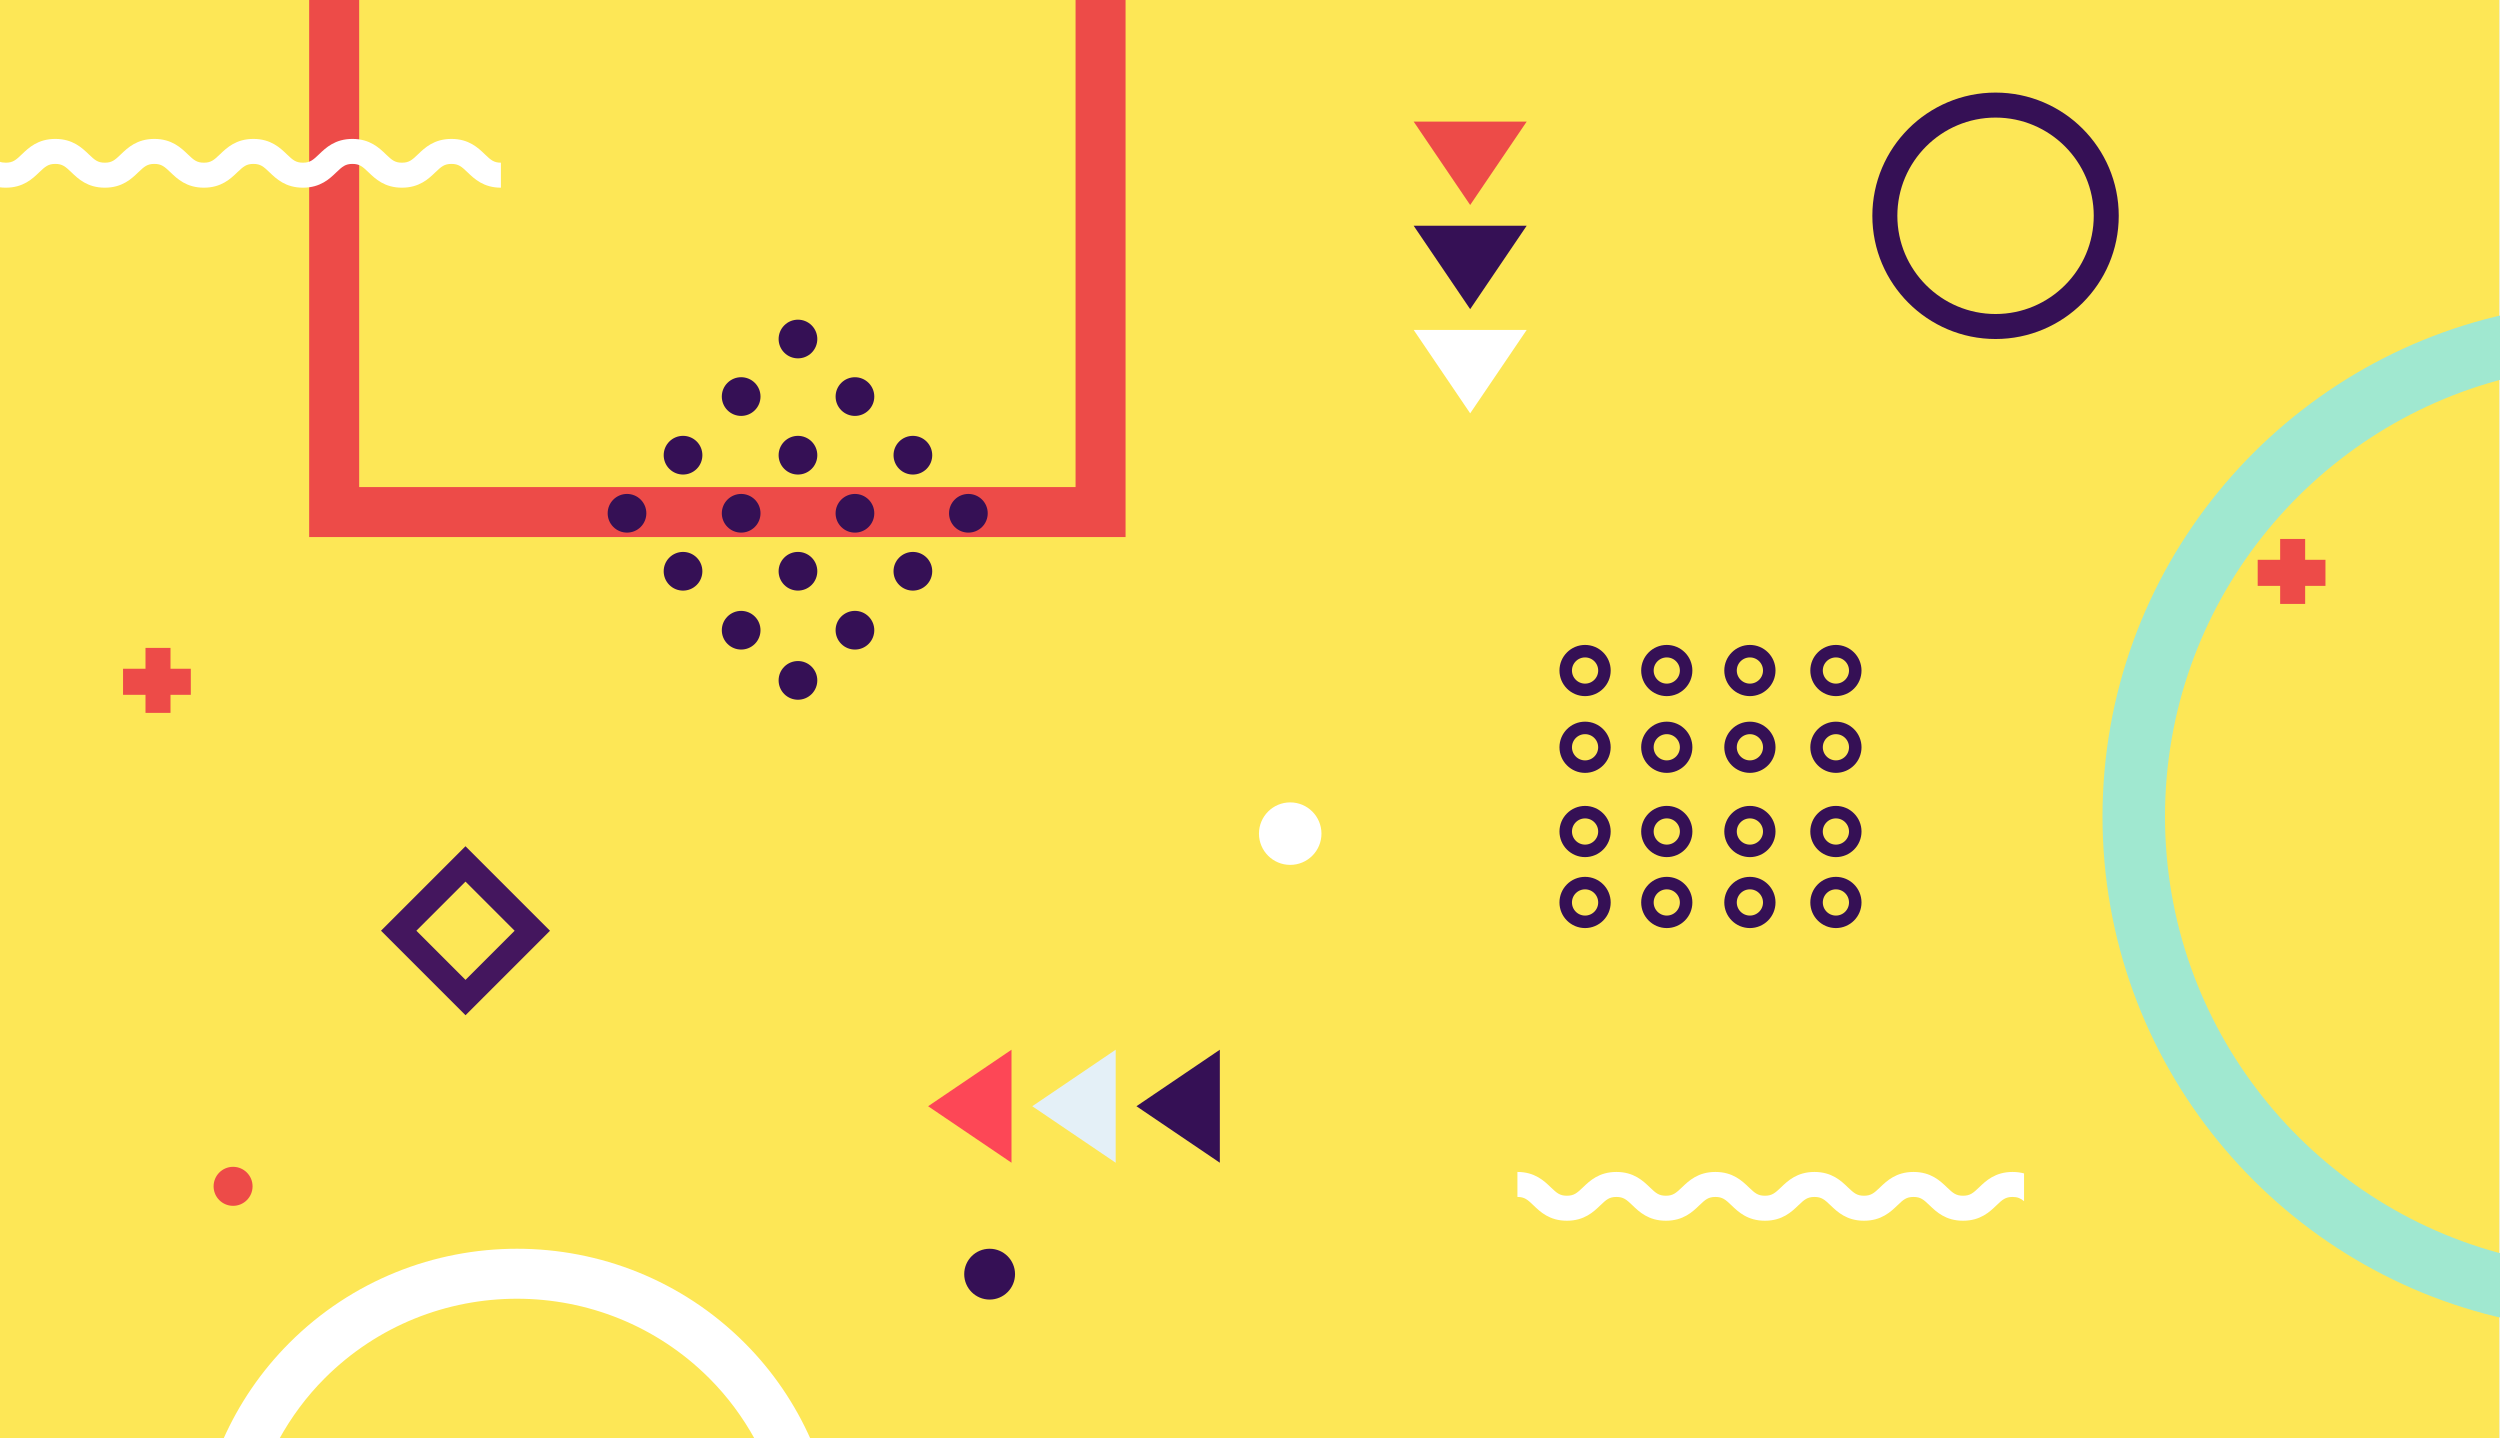
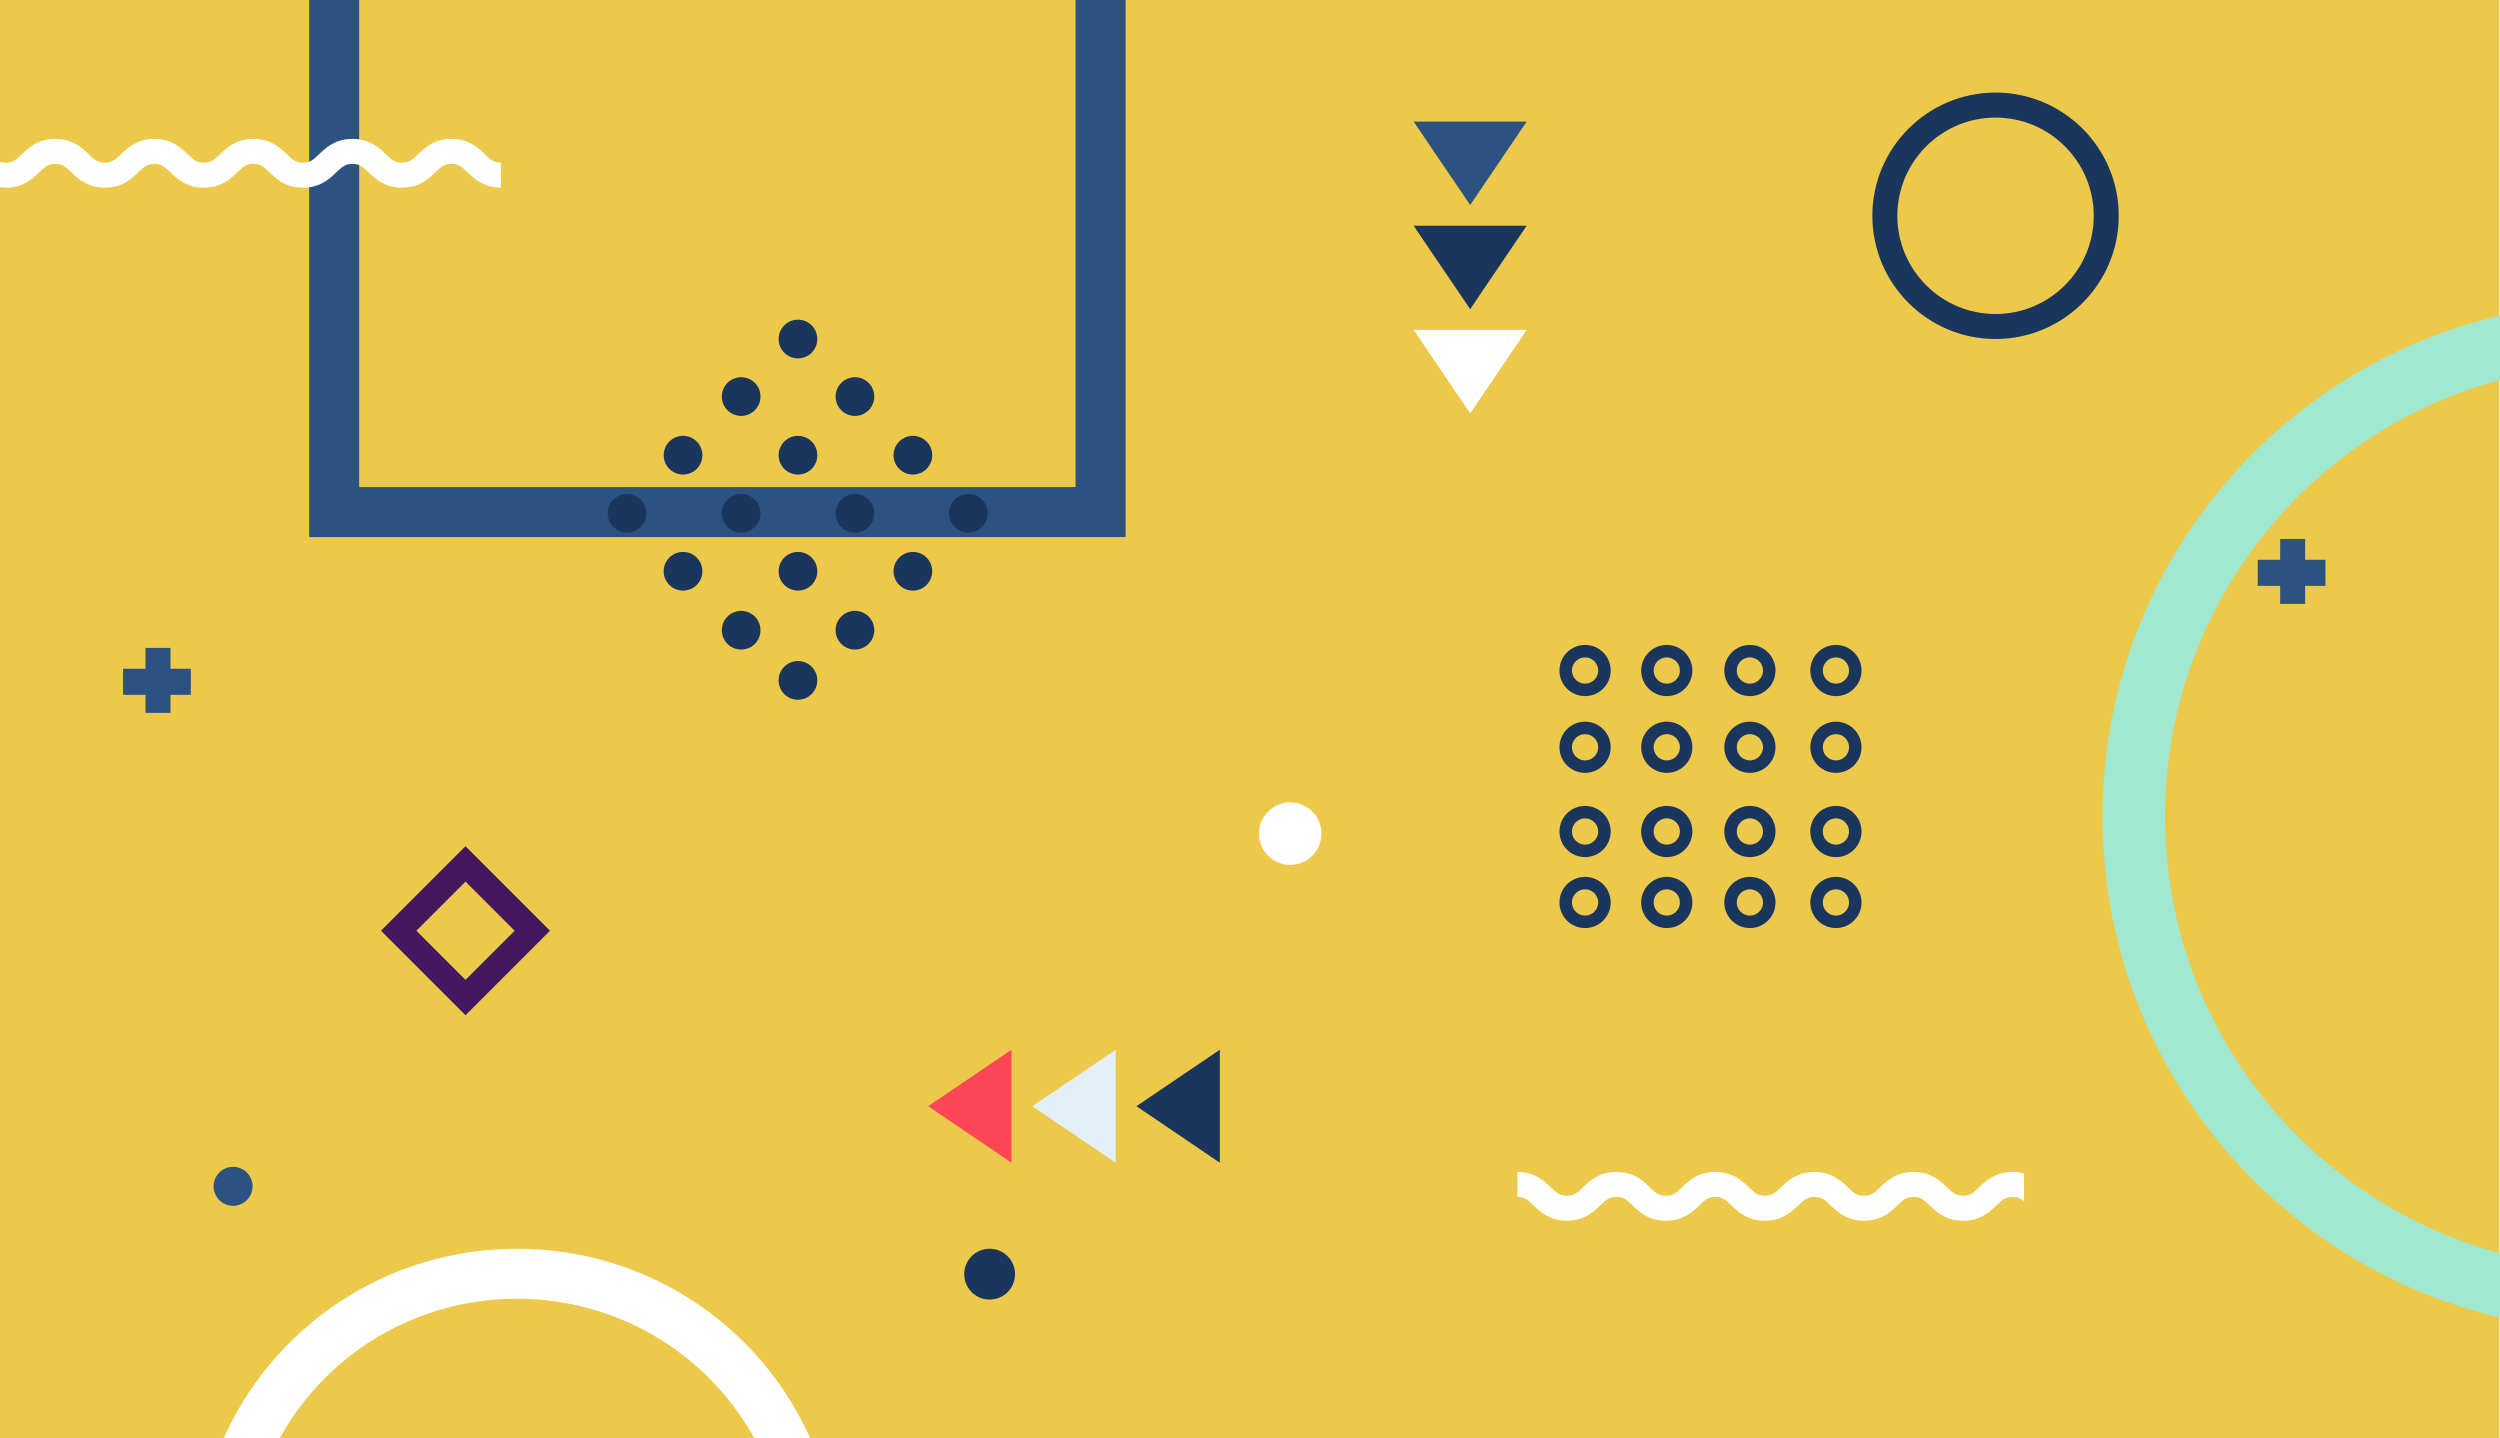
<svg xmlns="http://www.w3.org/2000/svg" width="100%" height="100%" viewBox="0 0 200 115" version="1.1" xml:space="preserve" style="fill-rule:evenodd;clip-rule:evenodd;stroke-miterlimit:10;">
  <g transform="matrix(1,0,0,1,-39,-317)">
    <g id="BACKGROUND">
        </g>
    <g id="OBJECTS">
      <g transform="matrix(1,1.22465e-16,1.22465e-16,-1,-0.2317,500)">
-         <rect x="38.776" y="67.863" width="200.397" height="115.308" style="fill:rgb(253,231,86);" />
+         <rect x="38.776" y="67.863" width="200.397" height="115.308" style="fill:rgb(236,201,75);" />
      </g>
      <g transform="matrix(-1,-1.22465e-16,1.22465e-16,-1,198.644,326.407)">
-         <path d="M0,-15.714C-4.332,-15.714 -7.856,-12.19 -7.856,-7.858C-7.856,-3.526 -4.332,0 0,0C4.332,0 7.856,-3.526 7.856,-7.858C7.856,-12.19 4.332,-15.714 0,-15.714M0,2C-5.435,2 -9.856,-2.422 -9.856,-7.858C-9.856,-13.292 -5.435,-17.714 0,-17.714C5.435,-17.714 9.856,-13.292 9.856,-7.858C9.856,-2.422 5.435,2 0,2" style="fill:rgb(53,16,85);fill-rule:nonzero;" />
+         <path d="M0,-15.714C-4.332,-15.714 -7.856,-12.19 -7.856,-7.858C-7.856,-3.526 -4.332,0 0,0C4.332,0 7.856,-3.526 7.856,-7.858C7.856,-12.19 4.332,-15.714 0,-15.714M0,2C-5.435,2 -9.856,-2.422 -9.856,-7.858C-9.856,-13.292 -5.435,-17.714 0,-17.714C5.435,-17.714 9.856,-13.292 9.856,-7.858C9.856,-2.422 5.435,2 0,2" style="fill:rgb(26,54,93);fill-rule:nonzero;" />
      </g>
      <g transform="matrix(-0.560955,0.827846,0.827846,0.560955,156.389,341.116)">
        <path d="M-0.777,5.207L7.283,5.207L4.295,-2.278L4.295,-2.277L-0.777,5.207Z" style="fill:white;fill-rule:nonzero;" />
      </g>
      <g transform="matrix(0.447214,-0.894427,-0.894427,-0.447214,161.619,335.844)">
-         <path d="M-3.56,8.87L-3.558,8.87L0.486,0.784L-7.506,1.843L-3.56,8.87Z" style="fill:rgb(53,16,85);fill-rule:nonzero;" />
+         <path d="M-3.56,8.87L-3.558,8.87L0.486,0.784L-7.506,1.843L-3.56,8.87Z" style="fill:rgb(26,54,93);fill-rule:nonzero;" />
      </g>
      <g transform="matrix(1,1.22465e-16,1.22465e-16,-1,161.135,333.4)">
-         <path d="M-9.042,6.672L0,6.672L-4.521,0L-9.042,6.672Z" style="fill:rgb(237,75,72);fill-rule:nonzero;" />
+         <path d="M-9.042,6.672L0,6.672L-4.521,0L-9.042,6.672Z" style="fill:rgb(44,82,130);fill-rule:nonzero;" />
      </g>
      <g transform="matrix(-1,-1.22465e-16,1.22465e-16,-1,161.68,411.986)">
        <path d="M0,-1.442C-0.539,-1.962 -1.279,-2.672 -2.672,-2.672C-4.064,-2.672 -4.805,-1.962 -5.345,-1.442C-5.83,-0.975 -6.068,-0.77 -6.633,-0.77C-7.195,-0.77 -7.434,-0.975 -7.919,-1.442C-8.459,-1.962 -9.199,-2.672 -10.592,-2.672C-11.984,-2.672 -12.724,-1.962 -13.264,-1.442C-13.75,-0.975 -13.988,-0.77 -14.552,-0.77C-15.116,-0.77 -15.355,-0.975 -15.841,-1.442C-16.381,-1.962 -17.121,-2.672 -18.514,-2.672C-19.906,-2.672 -20.646,-1.962 -21.187,-1.442C-21.674,-0.975 -21.912,-0.77 -22.477,-0.77C-23.041,-0.77 -23.279,-0.975 -23.766,-1.442C-24.307,-1.962 -25.047,-2.672 -26.439,-2.672C-27.832,-2.672 -28.572,-1.962 -29.113,-1.442C-29.598,-0.975 -29.836,-0.77 -30.4,-0.77C-30.965,-0.77 -31.203,-0.975 -31.688,-1.442C-32.229,-1.962 -32.969,-2.672 -34.362,-2.672C-35.756,-2.672 -36.496,-1.962 -37.036,-1.442C-37.521,-0.975 -37.761,-0.77 -38.325,-0.77C-38.728,-0.77 -38.966,-0.88 -39.243,-1.107L-39.243,1.113C-38.972,1.186 -38.669,1.23 -38.325,1.23C-36.932,1.23 -36.191,0.519 -35.651,-0.001C-35.166,-0.465 -34.927,-0.672 -34.362,-0.672C-33.798,-0.672 -33.56,-0.465 -33.074,-0.001C-32.533,0.519 -31.793,1.23 -30.4,1.23C-29.008,1.23 -28.268,0.519 -27.727,-0.001C-27.242,-0.465 -27.004,-0.672 -26.439,-0.672C-25.875,-0.672 -25.637,-0.465 -25.15,-0.001C-24.609,0.519 -23.869,1.23 -22.477,1.23C-21.084,1.23 -20.344,0.519 -19.803,-0.001C-19.316,-0.465 -19.078,-0.672 -18.514,-0.672C-17.949,-0.672 -17.711,-0.465 -17.227,-0.001C-16.686,0.519 -15.945,1.23 -14.552,1.23C-13.159,1.23 -12.419,0.519 -11.879,-0.001C-11.393,-0.465 -11.154,-0.672 -10.592,-0.672C-10.027,-0.672 -9.789,-0.465 -9.305,-0.001C-8.765,0.519 -8.025,1.23 -6.633,1.23C-5.24,1.23 -4.5,0.519 -3.959,-0.001C-3.474,-0.465 -3.235,-0.672 -2.672,-0.672C-2.108,-0.672 -1.87,-0.465 -1.385,-0.001C-0.846,0.519 -0.105,1.23 1.286,1.23L1.286,-0.77C0.723,-0.77 0.485,-0.975 0,-1.442" style="fill:white;fill-rule:nonzero;" />
      </g>
      <g transform="matrix(-1,-1.22465e-16,1.22465e-16,-1,61.3301,414.39)">
        <path d="M0,-17.747C-0.963,-15.998 -2.169,-14.349 -3.65,-12.868C-12.129,-4.389 -25.928,-4.388 -34.409,-12.868C-35.89,-14.35 -37.095,-15.999 -38.059,-17.747L-42.521,-17.747C-41.278,-14.951 -39.527,-12.329 -37.237,-10.04C-27.198,0 -10.861,0 -0.821,-10.04C1.469,-12.33 3.225,-14.951 4.469,-17.747L0,-17.747Z" style="fill:white;fill-rule:nonzero;" />
      </g>
      <g transform="matrix(-1,-1.22465e-16,1.22465e-16,-1,125.045,359.965)">
-         <path d="M0,43.136L0,4L57.312,4L57.312,43.136L61.312,43.136L61.312,0L-4,0L-4,43.136L0,43.136Z" style="fill:rgb(237,75,72);fill-rule:nonzero;" />
+         <path d="M0,43.136L0,4L57.312,4L57.312,43.136L61.312,43.136L61.312,0L-4,0L-4,43.136L0,43.136Z" style="fill:rgb(44,82,130);fill-rule:nonzero;" />
      </g>
      <g transform="matrix(-1,-1.22465e-16,1.22465e-16,-1,219.615,361.56)">
-         <path d="M0,-2.31L-1.797,-2.31L-1.797,-3.754L-3.797,-3.754L-3.797,-2.31L-5.422,-2.31L-5.422,-0.224L-3.797,-0.224L-3.797,1.444L-1.797,1.444L-1.797,-0.224L0,-0.224L0,-2.31Z" style="fill:rgb(237,75,72);fill-rule:nonzero;" />
+         <path d="M0,-2.31L-1.797,-2.31L-1.797,-3.754L-3.797,-3.754L-3.797,-2.31L-5.422,-2.31L-5.422,-0.224L-3.797,-0.224L-3.797,1.444L-1.797,1.444L-1.797,-0.224L0,-0.224L0,-2.31Z" style="fill:rgb(44,82,130);fill-rule:nonzero;" />
      </g>
      <g transform="matrix(0.706945,0.707268,0.707268,-0.706945,118.018,358.062)">
-         <path d="M-1.092,-2.643C-1.947,-2.643 -2.641,-1.95 -2.641,-1.094C-2.641,-0.24 -1.948,0.453 -1.092,0.453C-0.239,0.453 0.455,-0.241 0.455,-1.094C0.455,-1.949 -0.238,-2.642 -1.092,-2.643" style="fill:rgb(53,16,85);fill-rule:nonzero;" />
+         <path d="M-1.092,-2.643C-1.947,-2.643 -2.641,-1.95 -2.641,-1.094C-2.641,-0.24 -1.948,0.453 -1.092,0.453C-0.239,0.453 0.455,-0.241 0.455,-1.094C0.455,-1.949 -0.238,-2.642 -1.092,-2.643" style="fill:rgb(26,54,93);fill-rule:nonzero;" />
      </g>
      <g transform="matrix(0.707107,0.707107,0.707107,-0.707107,113.579,353.416)">
-         <path d="M-1.094,-2.643C-1.948,-2.643 -2.642,-1.95 -2.643,-1.095C-2.643,-0.24 -1.949,0.453 -1.094,0.453C-0.24,0.453 0.454,-0.241 0.454,-1.094C0.454,-1.95 -0.24,-2.643 -1.094,-2.643" style="fill:rgb(53,16,85);fill-rule:nonzero;" />
+         <path d="M-1.094,-2.643C-1.948,-2.643 -2.642,-1.95 -2.643,-1.095C-2.643,-0.24 -1.949,0.453 -1.094,0.453C-0.24,0.453 0.454,-0.241 0.454,-1.094C0.454,-1.95 -0.24,-2.643 -1.094,-2.643" style="fill:rgb(26,54,93);fill-rule:nonzero;" />
      </g>
      <g transform="matrix(0.706945,0.707268,0.707268,-0.706945,108.944,348.726)">
-         <path d="M-1.094,-2.643C-1.948,-2.643 -2.642,-1.95 -2.643,-1.095C-2.643,-0.241 -1.95,0.452 -1.094,0.452C-0.24,0.453 0.454,-0.241 0.453,-1.094C0.453,-1.95 -0.24,-2.643 -1.094,-2.643" style="fill:rgb(53,16,85);fill-rule:nonzero;" />
+         <path d="M-1.094,-2.643C-1.948,-2.643 -2.642,-1.95 -2.643,-1.095C-2.643,-0.241 -1.95,0.452 -1.094,0.452C-0.24,0.453 0.454,-0.241 0.453,-1.094C0.453,-1.95 -0.24,-2.643 -1.094,-2.643" style="fill:rgb(26,54,93);fill-rule:nonzero;" />
      </g>
      <g transform="matrix(0.706945,0.707268,0.707268,-0.706945,104.385,344.122)">
-         <path d="M-1.094,-2.642C-1.948,-2.643 -2.641,-1.95 -2.642,-1.094C-2.643,-0.241 -1.949,0.453 -1.094,0.453C-0.24,0.453 0.453,-0.24 0.454,-1.093C0.454,-1.948 -0.24,-2.642 -1.094,-2.642" style="fill:rgb(53,16,85);fill-rule:nonzero;" />
+         <path d="M-1.094,-2.642C-1.948,-2.643 -2.641,-1.95 -2.642,-1.094C-2.643,-0.241 -1.949,0.453 -1.094,0.453C-0.24,0.453 0.453,-0.24 0.454,-1.093C0.454,-1.948 -0.24,-2.642 -1.094,-2.642" style="fill:rgb(26,54,93);fill-rule:nonzero;" />
      </g>
      <g transform="matrix(0.706945,0.707268,0.707268,-0.706945,113.578,362.701)">
-         <path d="M-1.093,-2.643C-1.948,-2.644 -2.642,-1.949 -2.642,-1.095C-2.642,-0.24 -1.949,0.453 -1.093,0.454C-0.24,0.454 0.454,-0.24 0.454,-1.094C0.455,-1.949 -0.239,-2.643 -1.093,-2.643" style="fill:rgb(53,16,85);fill-rule:nonzero;" />
+         <path d="M-1.093,-2.643C-1.948,-2.644 -2.642,-1.949 -2.642,-1.095C-2.642,-0.24 -1.949,0.453 -1.093,0.454C-0.24,0.454 0.454,-0.24 0.454,-1.094C0.455,-1.949 -0.239,-2.643 -1.093,-2.643" style="fill:rgb(26,54,93);fill-rule:nonzero;" />
      </g>
      <g transform="matrix(0.706945,0.707268,0.707268,-0.706945,108.944,358.063)">
-         <path d="M-1.095,-2.644C-1.949,-2.644 -2.643,-1.95 -2.642,-1.095C-2.643,-0.24 -1.95,0.453 -1.095,0.453C-0.241,0.454 0.453,-0.24 0.453,-1.094C0.454,-1.949 -0.24,-2.643 -1.095,-2.644" style="fill:rgb(53,16,85);fill-rule:nonzero;" />
+         <path d="M-1.095,-2.644C-1.949,-2.644 -2.643,-1.95 -2.642,-1.095C-2.643,-0.24 -1.95,0.453 -1.095,0.453C-0.241,0.454 0.453,-0.24 0.453,-1.094C0.454,-1.949 -0.24,-2.643 -1.095,-2.644" style="fill:rgb(26,54,93);fill-rule:nonzero;" />
      </g>
      <g transform="matrix(0.707268,0.706945,0.706945,-0.707268,104.385,353.415)">
-         <path d="M-1.093,-2.644C-1.949,-2.644 -2.642,-1.948 -2.642,-1.095C-2.642,-0.24 -1.949,0.453 -1.093,0.453C-0.24,0.453 0.454,-0.241 0.454,-1.095C0.454,-1.95 -0.239,-2.644 -1.093,-2.644" style="fill:rgb(53,16,85);fill-rule:nonzero;" />
+         <path d="M-1.093,-2.644C-1.949,-2.644 -2.642,-1.948 -2.642,-1.095C-2.642,-0.24 -1.949,0.453 -1.093,0.453C-0.24,0.453 0.454,-0.241 0.454,-1.095C0.454,-1.95 -0.239,-2.644 -1.093,-2.644" style="fill:rgb(26,54,93);fill-rule:nonzero;" />
      </g>
      <g transform="matrix(0.707268,0.706945,0.706945,-0.707268,99.8414,348.725)">
-         <path d="M-1.095,-2.644C-1.95,-2.643 -2.644,-1.949 -2.644,-1.095C-2.643,-0.24 -1.95,0.453 -1.095,0.453C-0.24,0.453 0.453,-0.24 0.452,-1.095C0.453,-1.95 -0.241,-2.644 -1.095,-2.644" style="fill:rgb(53,16,85);fill-rule:nonzero;" />
+         <path d="M-1.095,-2.644C-1.95,-2.643 -2.644,-1.949 -2.644,-1.095C-2.643,-0.24 -1.95,0.453 -1.095,0.453C-0.24,0.453 0.453,-0.24 0.452,-1.095C0.453,-1.95 -0.241,-2.644 -1.095,-2.644" style="fill:rgb(26,54,93);fill-rule:nonzero;" />
      </g>
      <g transform="matrix(0.707107,0.707107,0.707107,-0.707107,108.944,367.416)">
-         <path d="M-1.093,-2.644C-1.948,-2.644 -2.642,-1.951 -2.642,-1.097C-2.642,-0.241 -1.949,0.453 -1.093,0.452C-0.239,0.453 0.454,-0.242 0.454,-1.096C0.454,-1.951 -0.239,-2.644 -1.093,-2.644" style="fill:rgb(53,16,85);fill-rule:nonzero;" />
+         <path d="M-1.093,-2.644C-1.948,-2.644 -2.642,-1.951 -2.642,-1.097C-2.642,-0.241 -1.949,0.453 -1.093,0.452C-0.239,0.453 0.454,-0.242 0.454,-1.096C0.454,-1.951 -0.239,-2.644 -1.093,-2.644" style="fill:rgb(26,54,93);fill-rule:nonzero;" />
      </g>
      <g transform="matrix(0.707107,0.707107,0.707107,-0.707107,104.385,362.7)">
-         <path d="M-1.094,-2.643C-1.948,-2.643 -2.642,-1.951 -2.642,-1.095C-2.643,-0.24 -1.949,0.453 -1.094,0.454C-0.24,0.454 0.454,-0.241 0.454,-1.095C0.453,-1.95 -0.24,-2.643 -1.094,-2.643" style="fill:rgb(53,16,85);fill-rule:nonzero;" />
+         <path d="M-1.094,-2.643C-1.948,-2.643 -2.642,-1.951 -2.642,-1.095C-2.643,-0.24 -1.949,0.453 -1.094,0.454C-0.24,0.454 0.454,-0.241 0.454,-1.095C0.453,-1.95 -0.24,-2.643 -1.094,-2.643" style="fill:rgb(26,54,93);fill-rule:nonzero;" />
      </g>
      <g transform="matrix(0.706945,0.707268,0.707268,-0.706945,99.8402,358.062)">
-         <path d="M-1.093,-2.643C-1.947,-2.643 -2.641,-1.951 -2.641,-1.095C-2.642,-0.24 -1.949,0.453 -1.093,0.454C-0.24,0.454 0.454,-0.24 0.454,-1.095C0.453,-1.95 -0.239,-2.643 -1.093,-2.643" style="fill:rgb(53,16,85);fill-rule:nonzero;" />
+         <path d="M-1.093,-2.643C-1.947,-2.643 -2.641,-1.951 -2.641,-1.095C-2.642,-0.24 -1.949,0.453 -1.093,0.454C-0.24,0.454 0.454,-0.24 0.454,-1.095C0.453,-1.95 -0.239,-2.643 -1.093,-2.643" style="fill:rgb(26,54,93);fill-rule:nonzero;" />
      </g>
      <g transform="matrix(0.706945,0.707268,0.707268,-0.706945,95.1916,353.416)">
-         <path d="M-1.095,-2.643C-1.949,-2.643 -2.642,-1.95 -2.643,-1.096C-2.643,-0.241 -1.95,0.454 -1.095,0.454C-0.241,0.454 0.452,-0.24 0.453,-1.095C0.453,-1.95 -0.241,-2.643 -1.095,-2.643" style="fill:rgb(53,16,85);fill-rule:nonzero;" />
+         <path d="M-1.095,-2.643C-1.949,-2.643 -2.642,-1.95 -2.643,-1.096C-2.643,-0.241 -1.95,0.454 -1.095,0.454C-0.241,0.454 0.452,-0.24 0.453,-1.095C0.453,-1.95 -0.241,-2.643 -1.095,-2.643" style="fill:rgb(26,54,93);fill-rule:nonzero;" />
      </g>
      <g transform="matrix(0.707107,0.707107,0.707107,-0.707107,104.384,371.43)">
-         <path d="M-1.092,-2.643C-1.948,-2.643 -2.642,-1.949 -2.641,-1.095C-2.641,-0.24 -1.948,0.453 -1.092,0.453C-0.24,0.453 0.454,-0.24 0.455,-1.095C0.455,-1.95 -0.238,-2.643 -1.092,-2.643" style="fill:rgb(53,16,85);fill-rule:nonzero;" />
+         <path d="M-1.092,-2.643C-1.948,-2.643 -2.642,-1.949 -2.641,-1.095C-2.641,-0.24 -1.948,0.453 -1.092,0.453C-0.24,0.453 0.454,-0.24 0.455,-1.095C0.455,-1.95 -0.238,-2.643 -1.092,-2.643" style="fill:rgb(26,54,93);fill-rule:nonzero;" />
      </g>
      <g transform="matrix(0.706945,0.707268,0.707268,-0.706945,99.8407,367.418)">
-         <path d="M-1.094,-2.642C-1.948,-2.643 -2.642,-1.949 -2.642,-1.096C-2.643,-0.241 -1.95,0.452 -1.094,0.453C-0.241,0.454 0.453,-0.24 0.453,-1.096C0.453,-1.949 -0.24,-2.642 -1.094,-2.642" style="fill:rgb(53,16,85);fill-rule:nonzero;" />
+         <path d="M-1.094,-2.642C-1.948,-2.643 -2.642,-1.949 -2.642,-1.096C-2.643,-0.241 -1.95,0.452 -1.094,0.453C-0.241,0.454 0.453,-0.24 0.453,-1.096C0.453,-1.949 -0.24,-2.642 -1.094,-2.642" style="fill:rgb(26,54,93);fill-rule:nonzero;" />
      </g>
      <g transform="matrix(0.707107,0.707107,0.707107,-0.707107,95.1898,362.7)">
-         <path d="M-1.092,-2.643C-1.947,-2.643 -2.642,-1.949 -2.641,-1.095C-2.641,-0.24 -1.948,0.453 -1.092,0.453C-0.24,0.453 0.455,-0.241 0.455,-1.095C0.455,-1.95 -0.238,-2.643 -1.092,-2.643" style="fill:rgb(53,16,85);fill-rule:nonzero;" />
+         <path d="M-1.092,-2.643C-1.947,-2.643 -2.642,-1.949 -2.641,-1.095C-2.641,-0.24 -1.948,0.453 -1.092,0.453C-0.24,0.453 0.455,-0.241 0.455,-1.095C0.455,-1.95 -0.238,-2.643 -1.092,-2.643" style="fill:rgb(26,54,93);fill-rule:nonzero;" />
      </g>
      <g transform="matrix(0.707107,0.707107,0.707107,-0.707107,90.7088,358.062)">
-         <path d="M-1.095,-2.642C-1.949,-2.642 -2.642,-1.949 -2.642,-1.095C-2.642,-0.24 -1.949,0.453 -1.095,0.453C-0.24,0.453 0.453,-0.24 0.453,-1.096C0.453,-1.949 -0.24,-2.642 -1.095,-2.642" style="fill:rgb(53,16,85);fill-rule:nonzero;" />
+         <path d="M-1.095,-2.642C-1.949,-2.642 -2.642,-1.949 -2.642,-1.095C-2.642,-0.24 -1.949,0.453 -1.095,0.453C-0.24,0.453 0.453,-0.24 0.453,-1.096C0.453,-1.949 -0.24,-2.642 -1.095,-2.642" style="fill:rgb(26,54,93);fill-rule:nonzero;" />
      </g>
      <g transform="matrix(-1.22465e-16,1,1,1.22465e-16,57.6464,413.466)">
-         <path d="M-1.559,-1.559C-2.421,-1.559 -3.12,-0.861 -3.12,0C-3.12,0.861 -2.421,1.559 -1.559,1.559C-0.698,1.559 0.001,0.861 0.001,0C0.001,-0.861 -0.698,-1.559 -1.559,-1.559" style="fill:rgb(237,75,72);fill-rule:nonzero;" />
+         <path d="M-1.559,-1.559C-2.421,-1.559 -3.12,-0.861 -3.12,0C-3.12,0.861 -2.421,1.559 -1.559,1.559C-0.698,1.559 0.001,0.861 0.001,0C0.001,-0.861 -0.698,-1.559 -1.559,-1.559" style="fill:rgb(44,82,130);fill-rule:nonzero;" />
      </g>
      <g transform="matrix(0.707107,-0.707107,-0.707107,-0.707107,80.0205,387.679)">
        <rect x="-9.125" y="-3.78" width="7.558" height="7.561" style="fill:none;stroke:rgb(68,22,94);stroke-width:2px;" />
      </g>
      <g transform="matrix(-1.22465e-16,1,1,1.22465e-16,118.17,420.966)">
-         <path d="M-2.033,-2.033C-3.156,-2.033 -4.066,-1.123 -4.066,0C-4.066,1.123 -3.156,2.033 -2.033,2.033C-0.91,2.033 0,1.123 0,0C0,-1.123 -0.91,-2.033 -2.033,-2.033" style="fill:rgb(53,16,85);fill-rule:nonzero;" />
+         <path d="M-2.033,-2.033C-3.156,-2.033 -4.066,-1.123 -4.066,0C-4.066,1.123 -3.156,2.033 -2.033,2.033C-0.91,2.033 0,1.123 0,0C0,-1.123 -0.91,-2.033 -2.033,-2.033" style="fill:rgb(26,54,93);fill-rule:nonzero;" />
      </g>
      <g transform="matrix(-1.22465e-16,1,1,1.22465e-16,142.217,386.191)">
        <path d="M-2.5,-2.5C-3.881,-2.5 -5,-1.381 -5,0C-5,1.381 -3.881,2.5 -2.5,2.5C-1.119,2.5 0,1.381 0,0C0,-1.381 -1.119,-2.5 -2.5,-2.5" style="fill:white;fill-rule:nonzero;" />
      </g>
      <g transform="matrix(-1,-1.22465e-16,1.22465e-16,-1,48.8433,370.276)">
-         <path d="M0,-2.31L-1.797,-2.31L-1.797,-3.754L-3.797,-3.754L-3.797,-2.31L-5.422,-2.31L-5.422,-0.224L-3.797,-0.224L-3.797,1.444L-1.797,1.444L-1.797,-0.224L0,-0.224L0,-2.31Z" style="fill:rgb(237,75,72);fill-rule:nonzero;" />
+         <path d="M0,-2.31L-1.797,-2.31L-1.797,-3.754L-3.797,-3.754L-3.797,-2.31L-5.422,-2.31L-5.422,-0.224L-3.797,-0.224L-3.797,1.444L-1.797,1.444L-1.797,-0.224L0,-0.224L0,-2.31Z" style="fill:rgb(44,82,130);fill-rule:nonzero;" />
      </g>
      <g transform="matrix(-1,-1.22465e-16,1.22465e-16,-1,77.7871,330.785)">
        <path d="M0,1.442C0.539,1.962 1.279,2.672 2.672,2.672C4.064,2.672 4.805,1.962 5.345,1.442C5.83,0.975 6.068,0.77 6.633,0.77C7.195,0.77 7.434,0.975 7.919,1.442C8.459,1.962 9.199,2.672 10.592,2.672C11.984,2.672 12.724,1.962 13.264,1.442C13.75,0.975 13.988,0.77 14.552,0.77C15.116,0.77 15.355,0.975 15.841,1.442C16.381,1.962 17.121,2.672 18.514,2.672C19.906,2.672 20.646,1.962 21.187,1.442C21.674,0.975 21.912,0.77 22.477,0.77C23.041,0.77 23.279,0.975 23.766,1.442C24.307,1.962 25.047,2.672 26.439,2.672C27.832,2.672 28.572,1.962 29.113,1.442C29.598,0.975 29.836,0.77 30.4,0.77C30.965,0.77 31.203,0.975 31.688,1.442C32.229,1.962 32.969,2.672 34.362,2.672C35.756,2.672 36.496,1.962 37.036,1.442C37.521,0.975 37.761,0.77 38.325,0.77C38.728,0.77 38.966,0.88 39.243,1.107L39.243,-1.113C38.972,-1.186 38.669,-1.23 38.325,-1.23C36.932,-1.23 36.191,-0.519 35.651,0.001C35.166,0.465 34.927,0.672 34.362,0.672C33.798,0.672 33.56,0.465 33.074,0.001C32.533,-0.519 31.793,-1.23 30.4,-1.23C29.008,-1.23 28.268,-0.519 27.727,0.001C27.242,0.465 27.004,0.672 26.439,0.672C25.875,0.672 25.637,0.465 25.15,0.001C24.609,-0.519 23.869,-1.23 22.477,-1.23C21.084,-1.23 20.344,-0.519 19.803,0.001C19.316,0.465 19.078,0.672 18.514,0.672C17.949,0.672 17.711,0.465 17.227,0.001C16.686,-0.519 15.945,-1.23 14.552,-1.23C13.159,-1.23 12.419,-0.519 11.879,0.001C11.393,0.465 11.154,0.672 10.592,0.672C10.027,0.672 9.789,0.465 9.305,0.001C8.765,-0.519 8.025,-1.23 6.633,-1.23C5.24,-1.23 4.5,-0.519 3.959,0.001C3.474,0.465 3.235,0.672 2.672,0.672C2.108,0.672 1.87,0.465 1.385,0.001C0.846,-0.519 0.105,-1.23 -1.286,-1.23L-1.286,0.77C-0.723,0.77 -0.485,0.975 0,1.442" style="fill:white;fill-rule:nonzero;" />
      </g>
      <g transform="matrix(1,0,0,1,239.525,342.123)">
        <path d="M0,80.399L0,75.268C-15.683,71.313 -27.325,57.092 -27.325,40.199C-27.325,23.307 -15.683,9.086 0,5.131L0,0C-18.463,4.058 -32.324,20.536 -32.325,40.2C-32.325,59.864 -18.463,76.341 0,80.399" style="fill:rgb(160,232,208);fill-rule:nonzero;" />
      </g>
      <g transform="matrix(0,1,1,0,185.873,387.649)">
-         <ellipse cx="1.548" cy="0" rx="1.549" ry="1.548" style="fill:none;stroke:rgb(53,16,85);stroke-width:1px;" />
+         <ellipse cx="1.548" cy="0" rx="1.549" ry="1.548" style="fill:none;stroke:rgb(26,54,93);stroke-width:1px;" />
      </g>
      <g transform="matrix(-0.000322893,1,1,0.000322893,185.874,381.972)">
-         <ellipse cx="1.549" cy="-0.001" rx="1.549" ry="1.549" style="fill:none;stroke:rgb(53,16,85);stroke-width:1px;" />
+         <ellipse cx="1.549" cy="-0.001" rx="1.549" ry="1.549" style="fill:none;stroke:rgb(26,54,93);stroke-width:1px;" />
      </g>
      <g transform="matrix(-0.000322997,1,1,0.000322997,185.874,375.234)">
-         <ellipse cx="1.548" cy="0" rx="1.548" ry="1.548" style="fill:none;stroke:rgb(53,16,85);stroke-width:1px;" />
+         <ellipse cx="1.548" cy="0" rx="1.548" ry="1.548" style="fill:none;stroke:rgb(26,54,93);stroke-width:1px;" />
      </g>
      <g transform="matrix(0,1,1,0,185.872,369.094)">
-         <ellipse cx="1.548" cy="0.001" rx="1.548" ry="1.548" style="fill:none;stroke:rgb(53,16,85);stroke-width:1px;" />
+         <ellipse cx="1.548" cy="0.001" rx="1.548" ry="1.548" style="fill:none;stroke:rgb(26,54,93);stroke-width:1px;" />
      </g>
      <g transform="matrix(0,1,1,0,178.992,387.648)">
-         <ellipse cx="1.549" cy="0" rx="1.549" ry="1.549" style="fill:none;stroke:rgb(53,16,85);stroke-width:1px;" />
+         <ellipse cx="1.549" cy="0" rx="1.549" ry="1.549" style="fill:none;stroke:rgb(26,54,93);stroke-width:1px;" />
      </g>
      <g transform="matrix(0,1,1,0,178.994,381.972)">
-         <ellipse cx="1.549" cy="-0.002" rx="1.549" ry="1.549" style="fill:none;stroke:rgb(53,16,85);stroke-width:1px;" />
+         <ellipse cx="1.549" cy="-0.002" rx="1.549" ry="1.549" style="fill:none;stroke:rgb(26,54,93);stroke-width:1px;" />
      </g>
      <g transform="matrix(0.000322789,1,1,-0.000322789,178.991,375.233)">
-         <ellipse cx="1.549" cy="0.001" rx="1.548" ry="1.549" style="fill:none;stroke:rgb(53,16,85);stroke-width:1px;" />
+         <ellipse cx="1.549" cy="0.001" rx="1.548" ry="1.549" style="fill:none;stroke:rgb(26,54,93);stroke-width:1px;" />
      </g>
      <g transform="matrix(0,1,1,0,178.991,369.094)">
-         <ellipse cx="1.548" cy="0.001" rx="1.548" ry="1.549" style="fill:none;stroke:rgb(53,16,85);stroke-width:1px;" />
+         <ellipse cx="1.548" cy="0.001" rx="1.548" ry="1.549" style="fill:none;stroke:rgb(26,54,93);stroke-width:1px;" />
      </g>
      <g transform="matrix(0,1,1,0,172.342,387.649)">
-         <ellipse cx="1.548" cy="0" rx="1.549" ry="1.548" style="fill:none;stroke:rgb(53,16,85);stroke-width:1px;" />
+         <ellipse cx="1.548" cy="0" rx="1.549" ry="1.548" style="fill:none;stroke:rgb(26,54,93);stroke-width:1px;" />
      </g>
      <g transform="matrix(-0.000322893,1,1,0.000322893,172.343,381.971)">
-         <ellipse cx="1.549" cy="0" rx="1.549" ry="1.549" style="fill:none;stroke:rgb(53,16,85);stroke-width:1px;" />
+         <ellipse cx="1.549" cy="0" rx="1.549" ry="1.549" style="fill:none;stroke:rgb(26,54,93);stroke-width:1px;" />
      </g>
      <g transform="matrix(0,1,1,0,172.342,375.234)">
-         <circle cx="1.548" cy="0" r="1.549" style="fill:none;stroke:rgb(53,16,85);stroke-width:1px;" />
+         <circle cx="1.548" cy="0" r="1.549" style="fill:none;stroke:rgb(26,54,93);stroke-width:1px;" />
      </g>
      <g transform="matrix(0,1,1,0,172.341,369.094)">
-         <ellipse cx="1.548" cy="0.001" rx="1.548" ry="1.548" style="fill:none;stroke:rgb(53,16,85);stroke-width:1px;" />
+         <ellipse cx="1.548" cy="0.001" rx="1.548" ry="1.548" style="fill:none;stroke:rgb(26,54,93);stroke-width:1px;" />
      </g>
      <g transform="matrix(0,1,1,0,165.806,387.648)">
-         <circle cx="1.549" cy="0" r="1.549" style="fill:none;stroke:rgb(53,16,85);stroke-width:1px;" />
+         <circle cx="1.549" cy="0" r="1.549" style="fill:none;stroke:rgb(26,54,93);stroke-width:1px;" />
      </g>
      <g transform="matrix(0,1,1,0,165.807,381.973)">
-         <ellipse cx="1.548" cy="-0.001" rx="1.548" ry="1.548" style="fill:none;stroke:rgb(53,16,85);stroke-width:1px;" />
+         <ellipse cx="1.548" cy="-0.001" rx="1.548" ry="1.548" style="fill:none;stroke:rgb(26,54,93);stroke-width:1px;" />
      </g>
      <g transform="matrix(-0.000322997,1,1,0.000322997,165.806,375.233)">
-         <ellipse cx="1.549" cy="0" rx="1.549" ry="1.548" style="fill:none;stroke:rgb(53,16,85);stroke-width:1px;" />
+         <ellipse cx="1.549" cy="0" rx="1.549" ry="1.548" style="fill:none;stroke:rgb(26,54,93);stroke-width:1px;" />
      </g>
      <g transform="matrix(0,1,1,0,165.805,369.093)">
-         <ellipse cx="1.549" cy="0.001" rx="1.548" ry="1.549" style="fill:none;stroke:rgb(53,16,85);stroke-width:1px;" />
+         <ellipse cx="1.549" cy="0.001" rx="1.548" ry="1.549" style="fill:none;stroke:rgb(26,54,93);stroke-width:1px;" />
      </g>
      <g transform="matrix(-0.827846,0.560955,0.560955,0.827846,116.359,411.112)">
        <path d="M-8.634,-6.392L-0.574,-6.392L-3.562,1.093L-3.562,1.092L-8.634,-6.392Z" style="fill:rgb(253,71,86);fill-rule:nonzero;" />
      </g>
      <g transform="matrix(0.894427,-0.447214,-0.447214,-0.894427,129.923,408.05)">
        <path d="M-2.374,-1.014L-2.372,-1.014L1.672,7.072L-6.32,6.013L-2.374,-1.014Z" style="fill:rgb(228,240,247);fill-rule:nonzero;" />
      </g>
      <g transform="matrix(0,-1,-1,0,137.772,402.162)">
-         <path d="M-7.857,1.185L1.185,1.185L-3.336,7.857L-7.857,1.185Z" style="fill:rgb(53,16,85);fill-rule:nonzero;" />
+         <path d="M-7.857,1.185L1.185,1.185L-3.336,7.857L-7.857,1.185Z" style="fill:rgb(26,54,93);fill-rule:nonzero;" />
      </g>
    </g>
    <g id="DESIGNED-BY-FREEPIK">
        </g>
  </g>
</svg>
